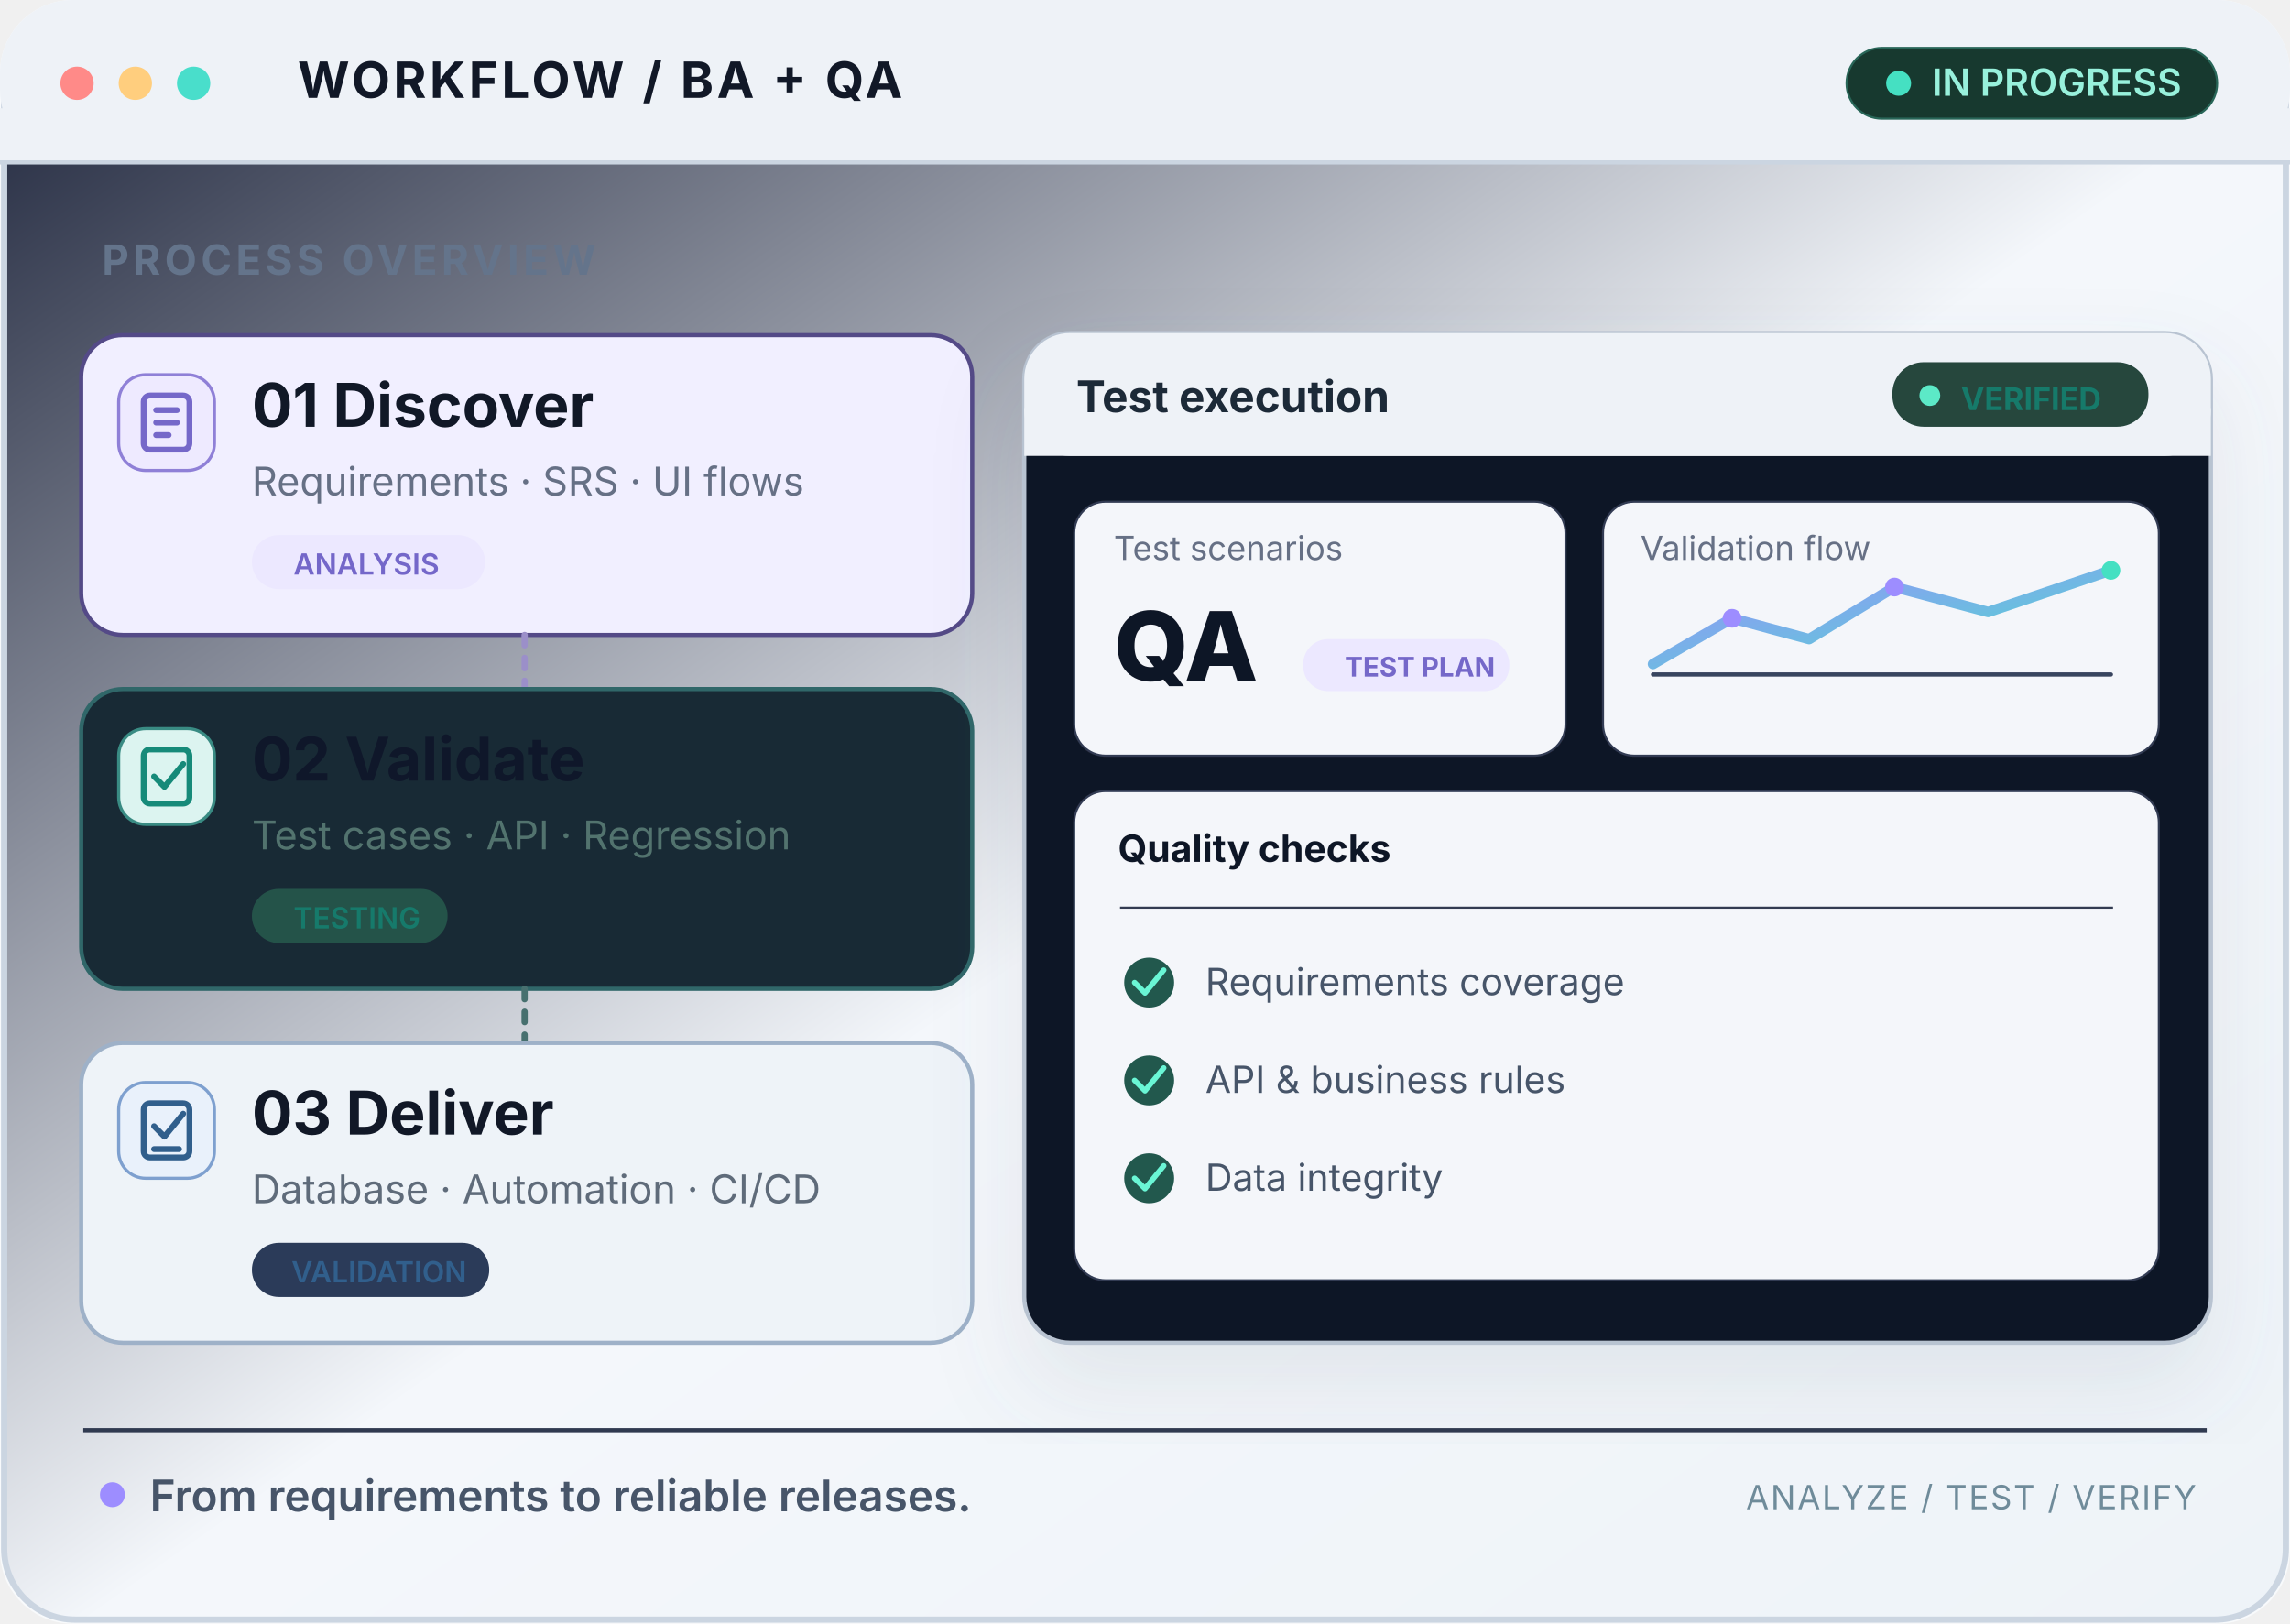
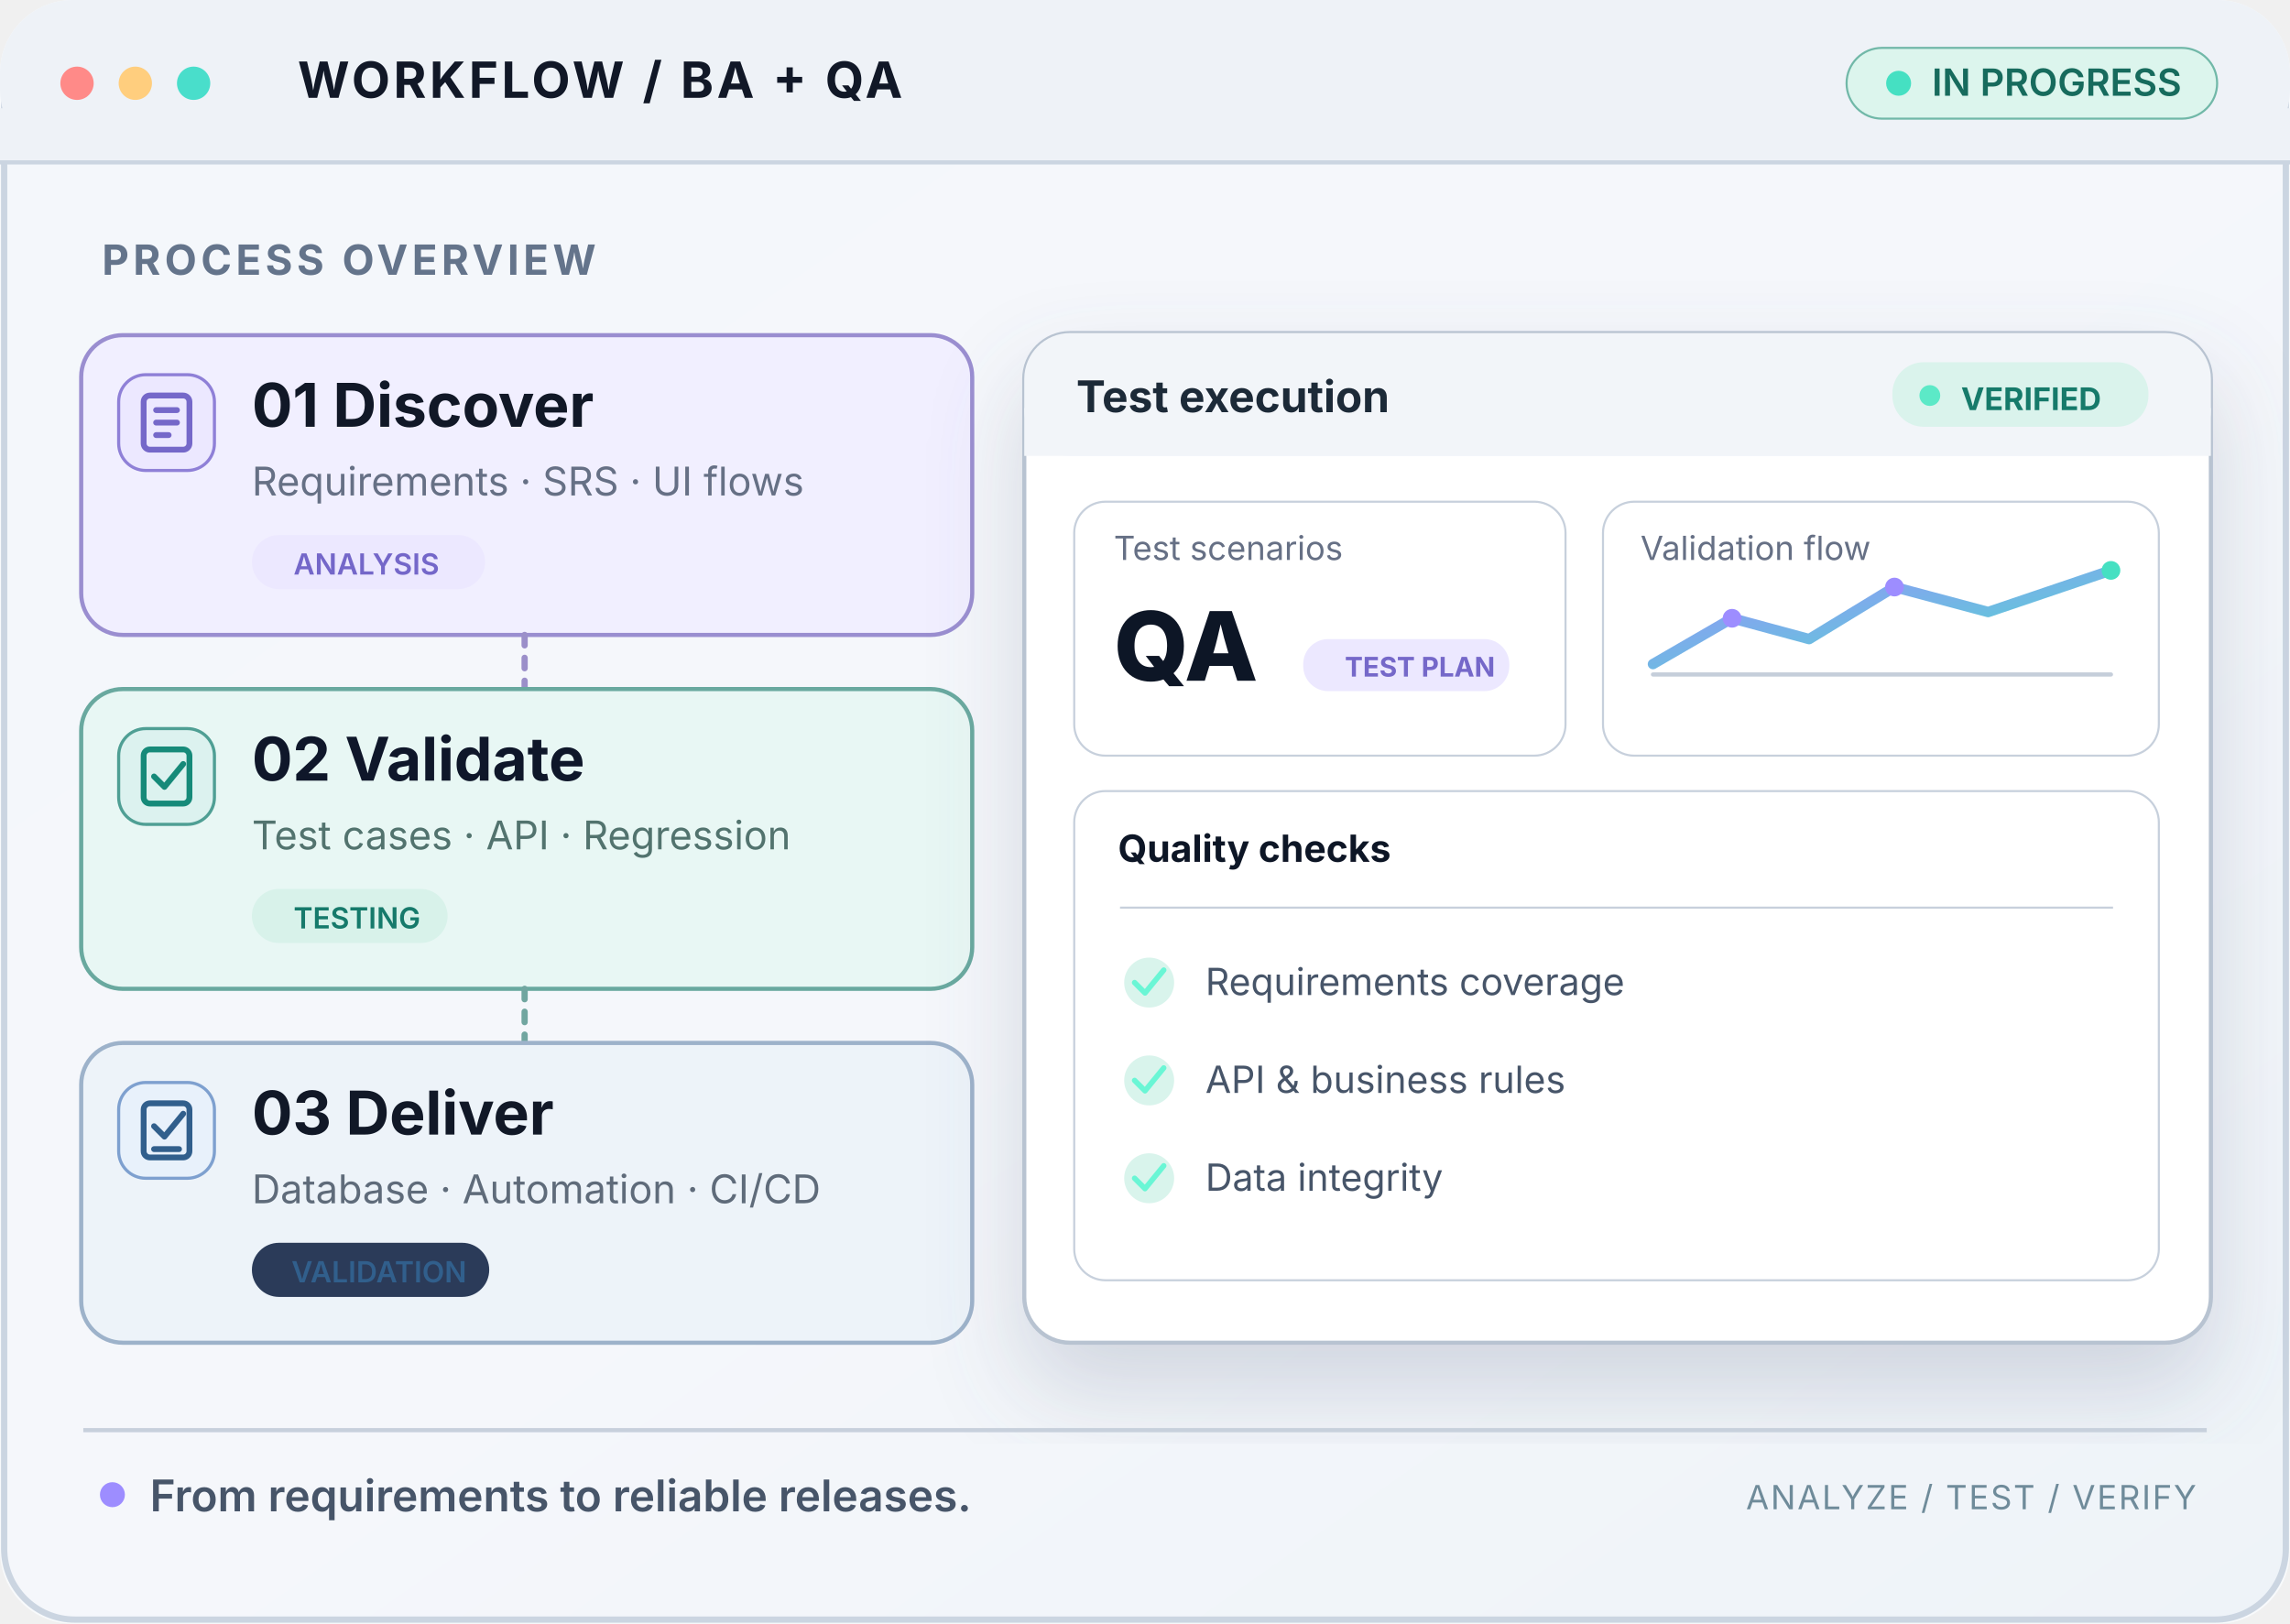
<svg xmlns="http://www.w3.org/2000/svg" aria-label="Illustration of the BA and QA workflow, from requirements and SRS to test cases, API checks, and verified delivery." viewBox="0 0 1100 780" preserveAspectRatio="xMidYMid meet">
  <defs>
    <linearGradient id="hero-frame" x1="0" y1="0" x2="1" y2="1">
-       <stop stop-color="#192037" />
-       <stop offset=".52" stop-color="#f4f7fb" />
+       <stop stop-color="#f4f7fb" />
+       <stop offset=".52" stop-color="#f5f7fb" />
      <stop offset="1" stop-color="#eef3f8" />
    </linearGradient>
    <linearGradient id="hero-accent" x1="0" y1="0" x2="1" y2="1">
      <stop stop-color="#9d8dff" />
      <stop offset="1" stop-color="#49decb" />
    </linearGradient>
    <linearGradient id="hero-chart" x1="0" y1="0" x2="1" y2="1">
      <stop stop-color="#a295ff" stop-opacity=".24" />
      <stop offset="1" stop-color="#49decb" stop-opacity=".01" />
    </linearGradient>
    <filter id="hero-soft-shadow">
-       <feDropShadow dx="0" dy="22" stdDeviation="22" flood-color="#64748b" flood-opacity=".12" />
+       <feDropShadow dx="0" dy="22" stdDeviation="22" flood-color="#64748b" flood-opacity=".24" />
    </filter>
  </defs>
  <rect width="1100" height="780" rx="35" fill="#f8fafc" />
  <rect x="2" y="2" width="1096" height="776" rx="34" fill="url(#hero-frame)" stroke="#cbd5e1" stroke-width="3" />
  <rect x="0" y="0" width="1100" height="78" rx="35" fill="#eef2f7" />
  <path d="M0 52H1100V78H0Z" fill="#eef2f7" />
  <path d="M0 78H1100" stroke="#cbd5e1" stroke-width="2" />
  <circle cx="37" cy="40" r="8" fill="#ff8a88" />
  <circle cx="65" cy="40" r="8" fill="#ffce7e" />
  <circle cx="93" cy="40" r="8" fill="#49decb" />
  <text x="143" y="47" font-family="Inter,Arial,sans-serif" font-size="24" fill="#111827" font-weight="700" letter-spacing="1.6">WORKFLOW / BA + QA</text>
-   <rect x="887" y="23" width="178" height="34" rx="17" fill="#17392f" stroke="#286658" />
+   <rect x="887" y="23" width="178" height="34" rx="17" fill="#dcf5ed" stroke="#71b8a8" />
  <circle cx="912" cy="40" r="6" fill="#45e0c2" />
-   <text x="928" y="46" font-family="Inter,Arial,sans-serif" font-size="18" fill="#98f1dc" font-weight="600">IN PROGRESS</text>
+   <text x="928" y="46" font-family="Inter,Arial,sans-serif" font-size="18" fill="#176b5d" font-weight="600">IN PROGRESS</text>
  <text x="49" y="132" font-family="Inter,Arial,sans-serif" font-size="20" letter-spacing="2" font-weight="700" fill="#64748b">PROCESS OVERVIEW</text>
-   <rect x="39" y="161" width="428" height="144" rx="20" fill="#f1efff" stroke="#544a87" stroke-width="2" />
-   <rect x="57" y="180" width="46" height="46" rx="13" fill="#eeeaff" stroke="#8f80d7" stroke-width="1.5" />
+   <rect x="39" y="161" width="428" height="144" rx="20" fill="#f1efff" stroke="#9a8ed0" stroke-width="2" />
+   <rect x="57" y="180" width="46" height="46" rx="13" fill="#ece8ff" stroke="#8f80d7" stroke-width="1.5" />
  <g fill="none" stroke="#7568c9" stroke-width="2.8" stroke-linejoin="round" stroke-linecap="round">
    <rect x="69" y="190" width="22" height="26" rx="3" />
    <path d="M75 197h10m-10 6h10m-10 6h6" />
  </g>
  <text x="121" y="205" font-family="Inter,Arial,sans-serif" font-size="29" font-weight="700" fill="#111827">01  Discover</text>
  <text x="121" y="238" font-family="Inter,Arial,sans-serif" font-size="19" fill="#667085">Requirements · SRS · UI flows</text>
  <rect x="121" y="257" width="112" height="26" rx="13" fill="#ece8ff" />
  <text x="141" y="276" font-family="Inter,Arial,sans-serif" font-size="14" fill="#7467c9" font-weight="600">ANALYSIS</text>
  <path d="M252 305V330" stroke="#9b8fc9" stroke-width="3" stroke-dasharray="5 6" stroke-linecap="round" />
-   <rect x="39" y="331" width="428" height="144" rx="20" fill="#182a35" stroke="#306769" stroke-width="2" />
-   <rect x="57" y="350" width="46" height="46" rx="13" fill="#dcf4f0" stroke="#398b83" stroke-width="1.5" />
+   <rect x="39" y="331" width="428" height="144" rx="20" fill="#e8f7f4" stroke="#69a99f" stroke-width="2" />
+   <rect x="57" y="350" width="46" height="46" rx="13" fill="#dcf2ef" stroke="#4f9f94" stroke-width="1.5" />
  <g fill="none" stroke="#168a79" stroke-width="2.8" stroke-linejoin="round" stroke-linecap="round">
    <rect x="69" y="360" width="22" height="26" rx="3" />
    <path d="m74 373 5 5 9-11" />
  </g>
  <text x="121" y="375" font-family="Inter,Arial,sans-serif" font-size="29" font-weight="700" fill="#0f172a">02  Validate</text>
  <text x="121" y="408" font-family="Inter,Arial,sans-serif" font-size="19" fill="#52736e">Test cases · API · Regression</text>
-   <rect x="121" y="427" width="94" height="26" rx="13" fill="#245349" />
+   <rect x="121" y="427" width="94" height="26" rx="13" fill="#d8f2ea" />
  <text x="141" y="446" font-family="Inter,Arial,sans-serif" font-size="14" fill="#167a6b" font-weight="600">TESTING</text>
-   <path d="M252 475V500" stroke="#47706f" stroke-width="3" stroke-dasharray="5 6" stroke-linecap="round" />
-   <rect x="39" y="501" width="428" height="144" rx="20" fill="#eef3f8" stroke="#9eb1c8" stroke-width="2" />
-   <rect x="57" y="520" width="46" height="46" rx="13" fill="#e9f1fb" stroke="#7ea0cf" stroke-width="1.5" />
+   <path d="M252 475V500" stroke="#71a6a0" stroke-width="3" stroke-dasharray="5 6" stroke-linecap="round" />
+   <rect x="39" y="501" width="428" height="144" rx="20" fill="#edf3f9" stroke="#9db2ca" stroke-width="2" />
+   <rect x="57" y="520" width="46" height="46" rx="13" fill="#e8f1fb" stroke="#7ea0cf" stroke-width="1.5" />
  <g fill="none" stroke="#315f8c" stroke-width="2.8" stroke-linejoin="round" stroke-linecap="round">
    <rect x="69" y="530" width="22" height="26" rx="3" />
    <path d="m74 541 5 5 9-11m-14 17h12" />
  </g>
  <text x="121" y="545" font-family="Inter,Arial,sans-serif" font-size="29" font-weight="700" fill="#111827">03  Deliver</text>
  <text x="121" y="578" font-family="Inter,Arial,sans-serif" font-size="19" fill="#5f6b7a">Database · Automation · CI/CD</text>
  <rect x="121" y="597" width="114" height="26" rx="13" fill="#2b3b59" />
  <text x="140" y="616" font-family="Inter,Arial,sans-serif" font-size="14" fill="#315f8c" font-weight="600">VALIDATION</text>
  <g filter="url(#hero-soft-shadow)">
-     <rect x="492" y="160" width="570" height="485" rx="22" fill="#111827" stroke="#b8c3d1" stroke-width="2" />
-     <rect x="492" y="160" width="570" height="59" rx="22" fill="#eef2f7" />
-     <path d="M492 196H1062V219H492Z" fill="#eef2f7" />
+     <rect x="492" y="160" width="570" height="485" rx="22" fill="#ffffff" stroke="#b8c3d1" stroke-width="2" />
+     <rect x="492" y="160" width="570" height="59" rx="22" fill="#f2f5f9" />
+     <path d="M492 196H1062V219H492Z" fill="#f2f5f9" />
    <text x="517" y="198" font-family="Inter,Arial,sans-serif" font-size="21" fill="#1f2937" font-weight="700">Test execution</text>
-     <rect x="909" y="174" width="123" height="31" rx="15" fill="#25463e" />
+     <rect x="909" y="174" width="123" height="31" rx="15" fill="#daf3ec" />
    <circle cx="927" cy="190" r="5" fill="#5be9c7" />
    <text x="942" y="197" font-family="Inter,Arial,sans-serif" font-size="15" font-weight="700" fill="#167a6b">VERIFIED</text>
-     <rect x="516" y="241" width="236" height="122" rx="15" fill="#f4f6fa" stroke="#303a52" />
+     <rect x="516" y="241" width="236" height="122" rx="15" fill="#ffffff" stroke="#c7d0dc" />
    <text x="535" y="269" font-family="Inter,Arial,sans-serif" font-size="16" fill="#667085">Test scenarios</text>
    <text x="535" y="327" font-family="Inter,Arial,sans-serif" font-size="46" font-weight="800" fill="#111827">QA</text>
    <rect x="626" y="307" width="99" height="25" rx="12" fill="#ece8ff" />
    <text x="646" y="325" font-family="Inter,Arial,sans-serif" font-size="13" fill="#7467c9" font-weight="700">TEST PLAN</text>
-     <rect x="770" y="241" width="267" height="122" rx="15" fill="#f4f6fa" stroke="#303a52" />
+     <rect x="770" y="241" width="267" height="122" rx="15" fill="#ffffff" stroke="#c7d0dc" />
    <text x="788" y="269" font-family="Inter,Arial,sans-serif" font-size="16" fill="#667085">Validation flow</text>
-     <path d="M794 324H1014" stroke="#39445f" stroke-width="2" stroke-linecap="round" />
+     <path d="M794 324H1014" stroke="#c5ceda" stroke-width="2" stroke-linecap="round" />
    <path d="M794 319L832 297L869 307L910 282L955 294L1014 274" stroke="url(#hero-accent)" stroke-width="5" fill="none" stroke-linecap="round" stroke-linejoin="round" />
    <circle cx="832" cy="297" r="4.5" fill="#9d8dff" />
    <circle cx="910" cy="282" r="4.5" fill="#9d8dff" />
    <circle cx="1014" cy="274" r="4.5" fill="#45e0c2" />
-     <rect x="516" y="380" width="521" height="235" rx="15" fill="#f4f6fa" stroke="#303a52" />
+     <rect x="516" y="380" width="521" height="235" rx="15" fill="#ffffff" stroke="#c7d0dc" />
    <text x="537" y="414" font-family="Inter,Arial,sans-serif" font-size="18" fill="#111827" font-weight="700">Quality checks</text>
-     <path d="M538 436H1015" stroke="#323b51" />
+     <path d="M538 436H1015" stroke="#c7d0dc" />
    <g font-family="Inter,Arial,sans-serif" font-size="18" fill="#475569">
-       <circle cx="552" cy="472" r="12" fill="#21584d" />
+       <circle cx="552" cy="472" r="12" fill="#d9f4ec" />
      <path d="m545 472 5 5 9-11" fill="none" stroke="#6af6d5" stroke-width="2.6" stroke-linecap="round" stroke-linejoin="round" />
      <text x="579" y="478">Requirements coverage</text>
-       <circle cx="552" cy="519" r="12" fill="#21584d" />
+       <circle cx="552" cy="519" r="12" fill="#d9f4ec" />
      <path d="m545 519 5 5 9-11" fill="none" stroke="#6af6d5" stroke-width="2.6" stroke-linecap="round" stroke-linejoin="round" />
      <text x="579" y="525">API &amp; business rules</text>
-       <circle cx="552" cy="566" r="12" fill="#21584d" />
+       <circle cx="552" cy="566" r="12" fill="#d9f4ec" />
      <path d="m545 566 5 5 9-11" fill="none" stroke="#6af6d5" stroke-width="2.6" stroke-linecap="round" stroke-linejoin="round" />
      <text x="579" y="572">Data integrity</text>
    </g>
  </g>
-   <path d="M40 687H1060" stroke="#303a50" stroke-width="2" />
+   <path d="M40 687H1060" stroke="#c7d0dc" stroke-width="2" />
  <circle cx="54" cy="718" r="6" fill="#9d8dff" />
  <text x="72" y="726" font-family="Inter,Arial,sans-serif" font-size="21" font-weight="600" fill="#475569">From requirements to reliable releases.</text>
  <text x="1055" y="725" text-anchor="end" font-family="Inter,Arial,sans-serif" font-size="16" fill="#6f8b9a" letter-spacing=".8">ANALYZE / TEST / VERIFY</text>
</svg>
